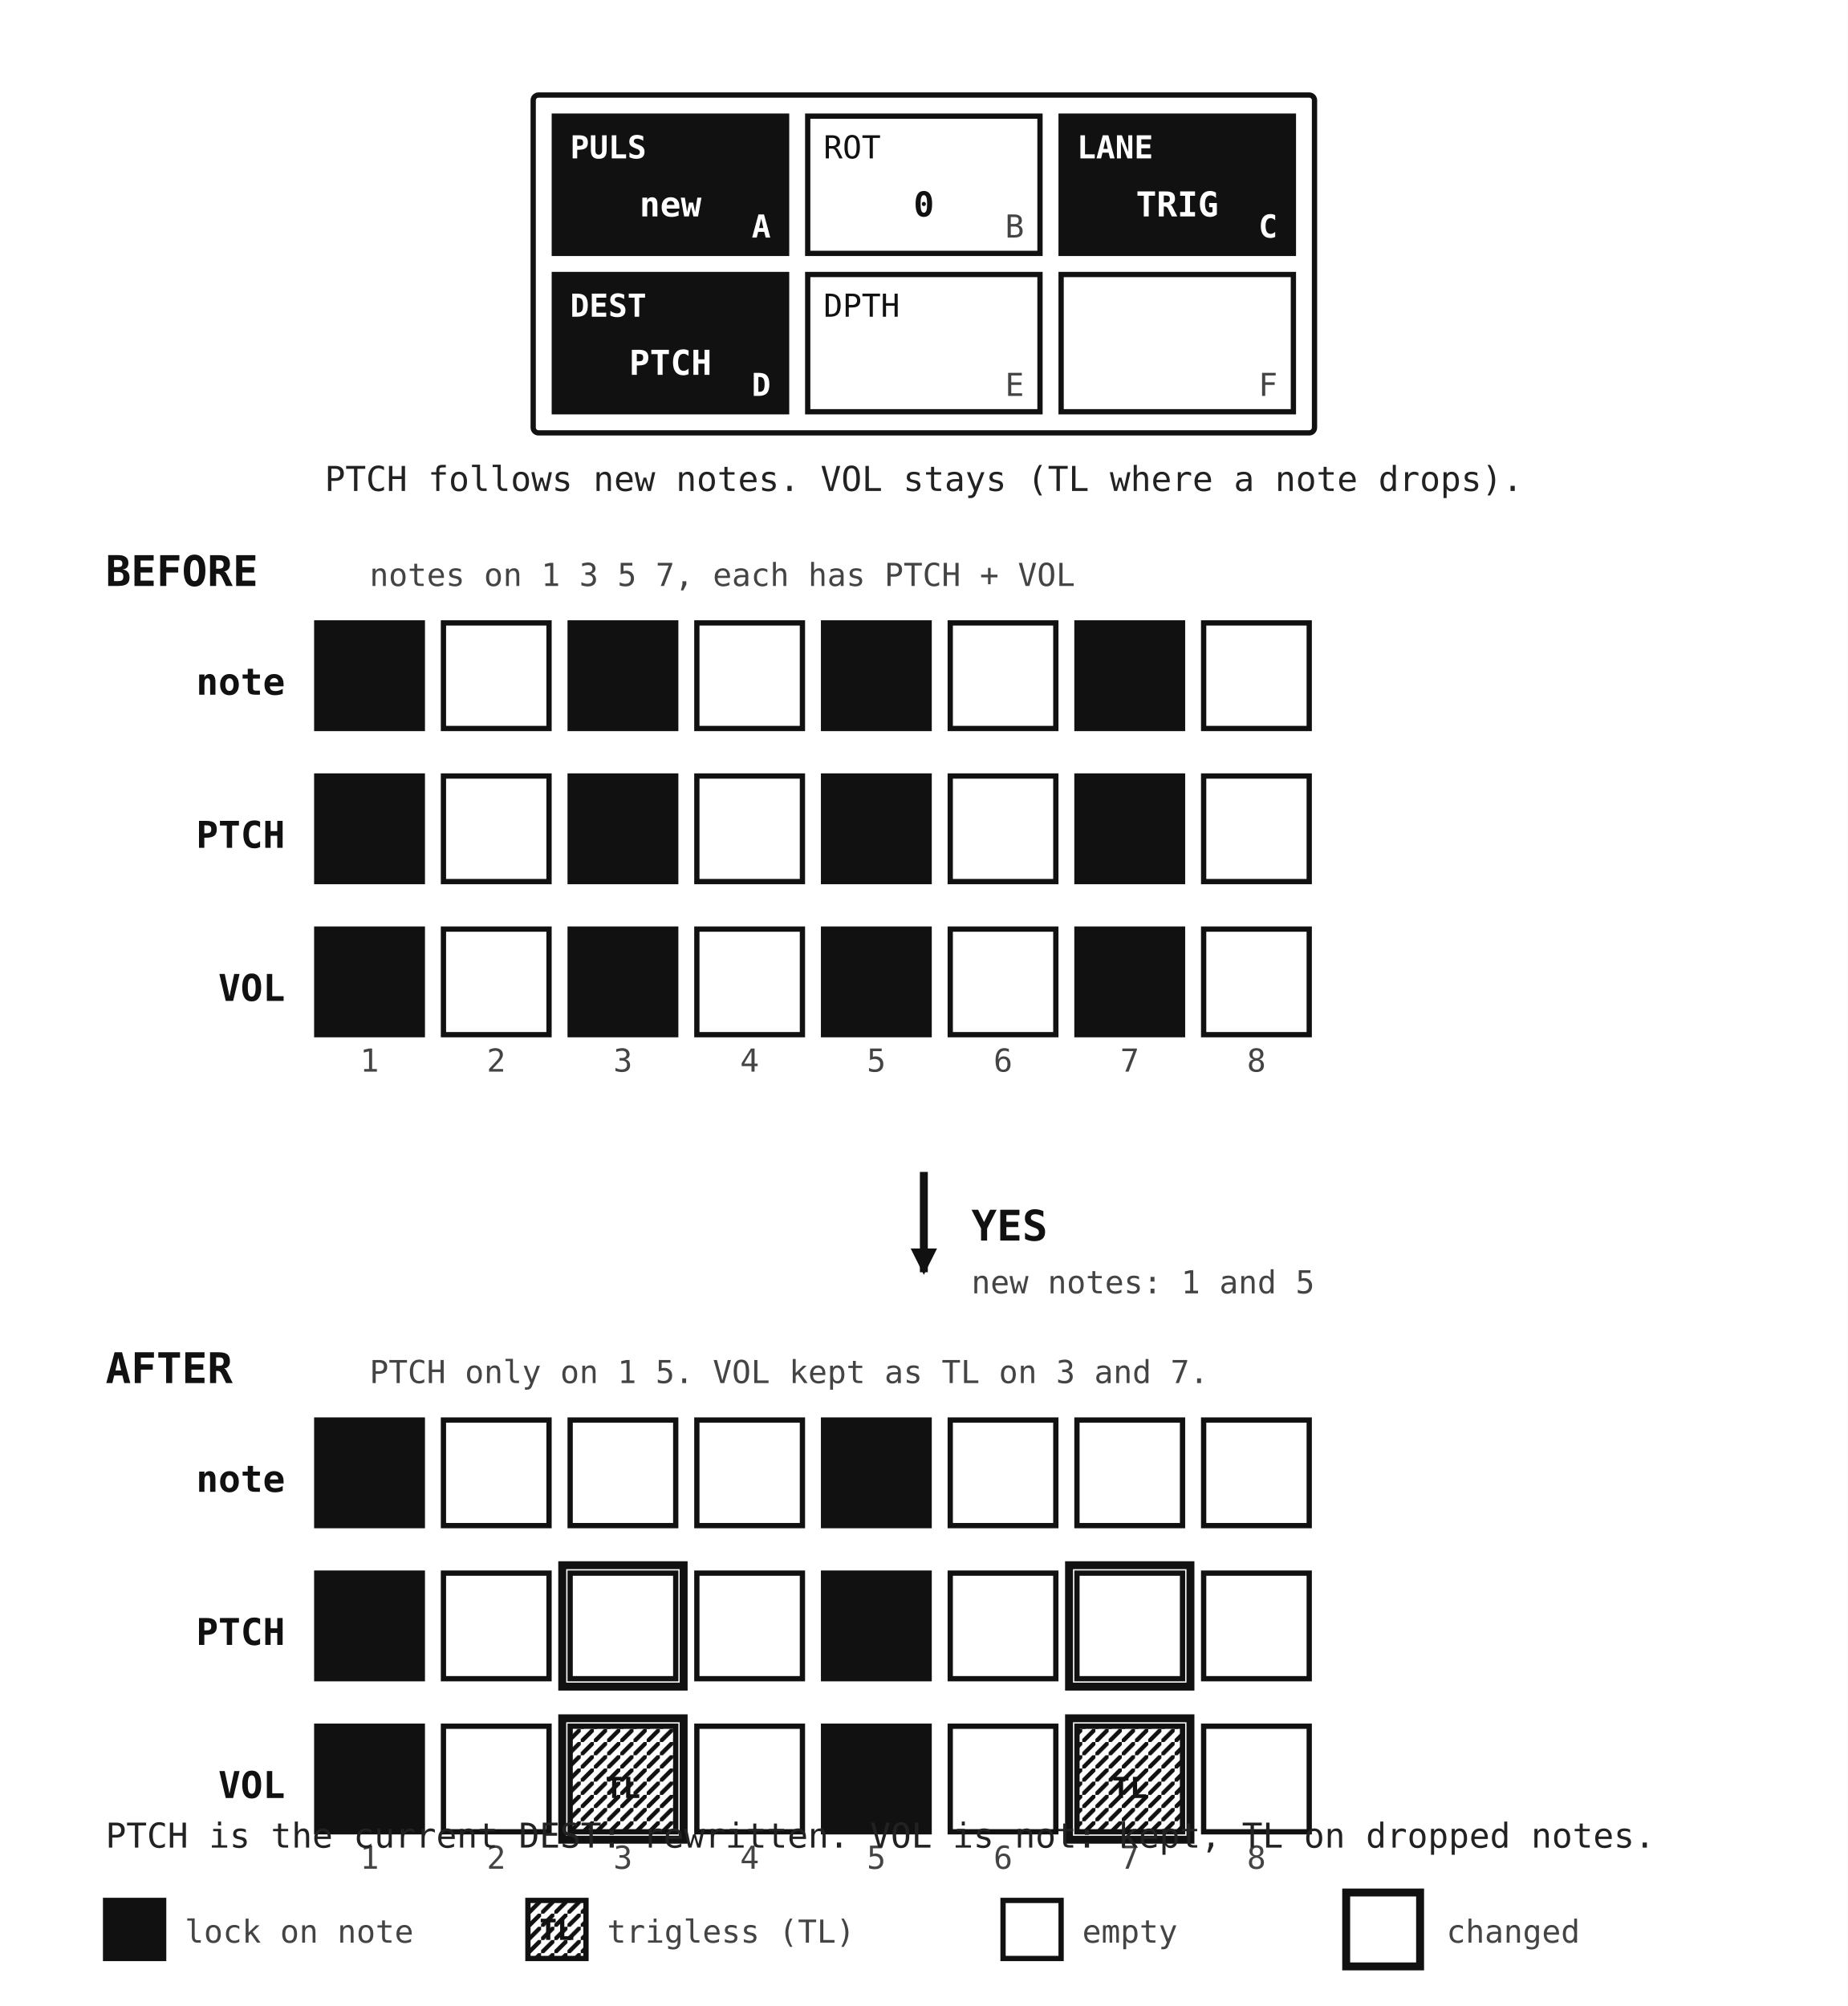
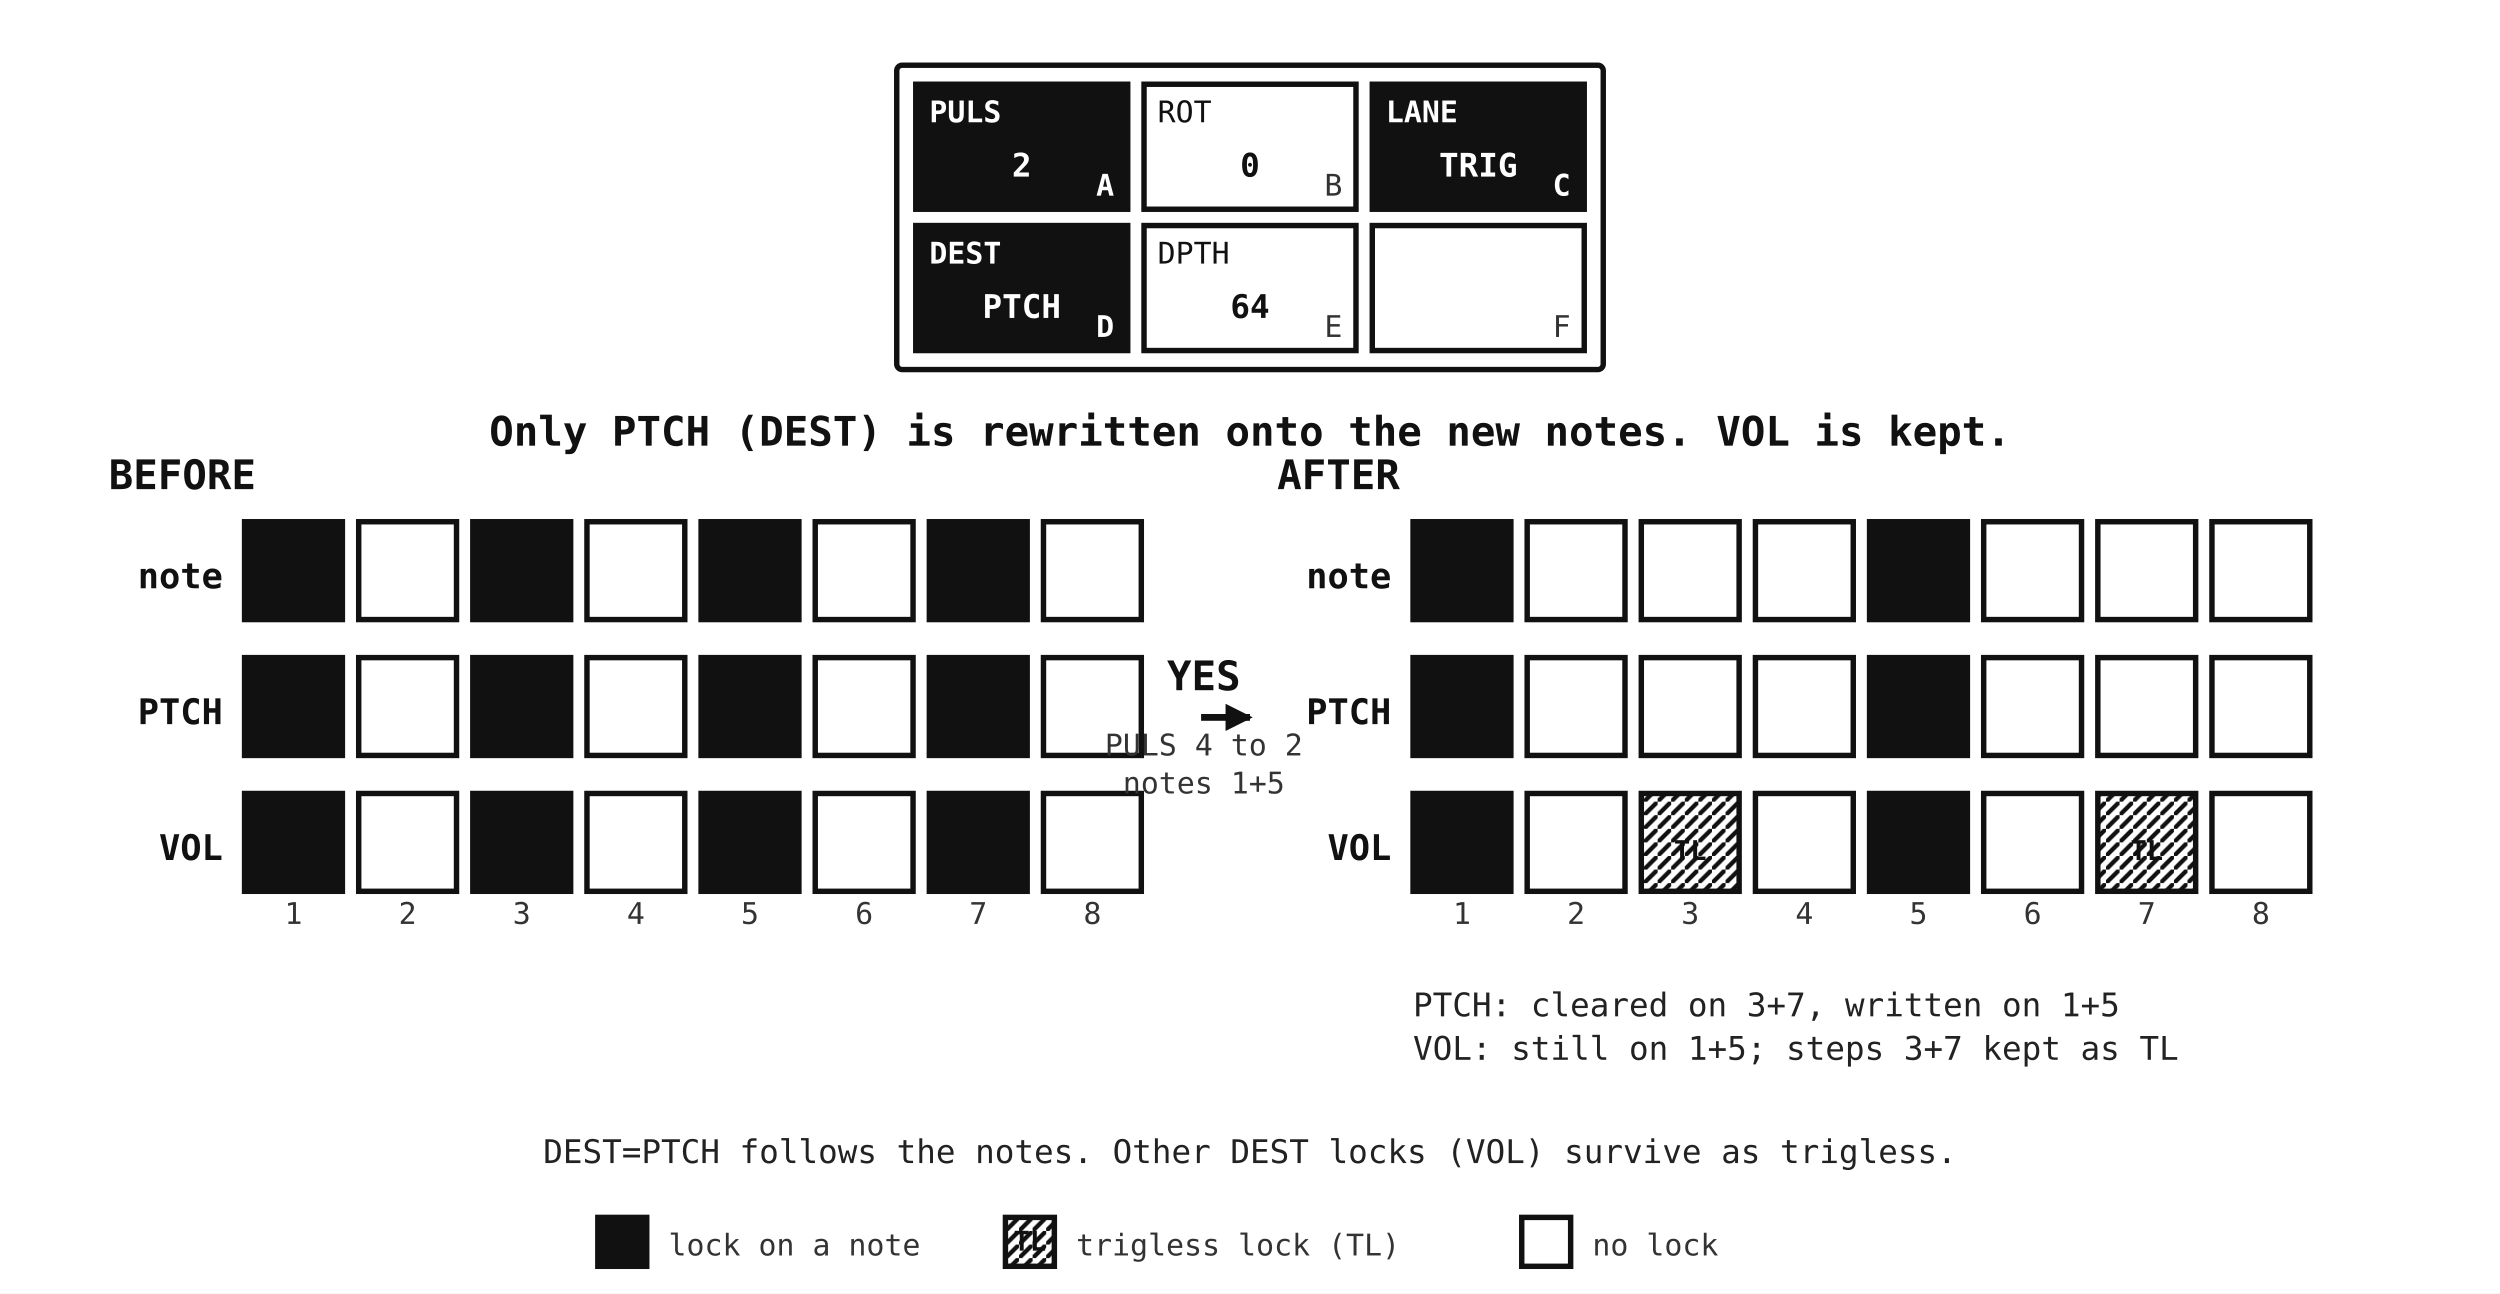
- <svg xmlns="http://www.w3.org/2000/svg" viewBox="0 0 700 760" role="img">
-   <rect width="700" height="760" fill="#fff" />
+ <svg xmlns="http://www.w3.org/2000/svg" viewBox="0 0 920 476" role="img">
+   <rect width="920" height="476" fill="#fff" />
  <defs>
    <pattern id="hatch" patternUnits="userSpaceOnUse" width="5" height="5">
      <path d="M0 5 L5 0" stroke="#111" stroke-width="1.6" />
    </pattern>
    <marker id="a" markerUnits="userSpaceOnUse" viewBox="0 0 10 10" refX="9" refY="5" markerWidth="10" markerHeight="10" orient="auto">
      <path d="M0 0 L10 5 L0 10 Z" fill="#111" />
    </marker>
  </defs>
  <style>
-     .t { font: 16px ui-monospace, Menlo, Consolas, monospace; fill:#111; font-weight:700; }
-     .t-sm { font: 13px ui-monospace, Menlo, Consolas, monospace; fill:#222; }
-     .t-xs { font: 12px ui-monospace, Menlo, Consolas, monospace; fill:#444; }
-     .lab { font: 14px ui-monospace, Menlo, Consolas, monospace; fill:#111; font-weight:700; }
-     .tl { font: 11px ui-monospace, Menlo, Consolas, monospace; fill:#111; font-weight:700; }
-     .kn { font: 12px ui-monospace, Menlo, Consolas, monospace; fill:#111; }
-     .kn-inv { font: 12px ui-monospace, Menlo, Consolas, monospace; fill:#fff; font-weight:700; }
-     .kn-val { font: 13px ui-monospace, Menlo, Consolas, monospace; fill:#111; font-weight:700; }
-     .kn-val-inv { font: 13px ui-monospace, Menlo, Consolas, monospace; fill:#fff; font-weight:700; }
-     .arr { fill:none; stroke:#111; stroke-width:3; marker-end:url(#a); }
-     .ring { fill:none; stroke:#111; stroke-width:3; }
+     .t { font: 15px ui-monospace, Menlo, Consolas, monospace; fill:#111; font-weight:700; }
+     .t-sm { font: 12px ui-monospace, Menlo, Consolas, monospace; fill:#222; }
+     .t-xs { font: 11px ui-monospace, Menlo, Consolas, monospace; fill:#333; }
+     .lab { font: 13px ui-monospace, Menlo, Consolas, monospace; fill:#111; font-weight:700; }
+     .tl { font: 10px ui-monospace, Menlo, Consolas, monospace; fill:#111; font-weight:700; }
+     .kn { font: 11px ui-monospace, Menlo, Consolas, monospace; fill:#111; }
+     .kn-inv { font: 11px ui-monospace, Menlo, Consolas, monospace; fill:#fff; font-weight:700; }
+     .kn-val { font: 12px ui-monospace, Menlo, Consolas, monospace; fill:#111; font-weight:700; }
+     .kn-val-inv { font: 12px ui-monospace, Menlo, Consolas, monospace; fill:#fff; font-weight:700; }
+     .tag { font: 11px ui-monospace, Menlo, Consolas, monospace; fill:#111; font-weight:700; }
+     .arr { fill:none; stroke:#111; stroke-width:2.5; marker-end:url(#a); }
    .panel { fill:#fff; stroke:#111; stroke-width:2; }
+     .box { fill:#fff; stroke:#111; stroke-width:2; }
  </style>
-   <rect class="panel" x="202" y="36" width="296" height="128" rx="2" />
-   <rect x="210" y="44" width="88" height="52" fill="#111" stroke="#111" stroke-width="2" />
-   <text class="kn-inv" x="216" y="60">PULS</text>
-   <text class="kn-val-inv" x="254.0" y="82" text-anchor="middle">new</text>
-   <text class="kn-inv" x="292" y="90" text-anchor="end">A</text>
-   <rect x="306" y="44" width="88" height="52" fill="#fff" stroke="#111" stroke-width="2" />
-   <text class="kn" x="312" y="60">ROT</text>
-   <text class="kn-val" x="350.0" y="82" text-anchor="middle">0</text>
-   <text class="t-xs" x="388" y="90" text-anchor="end">B</text>
-   <rect x="402" y="44" width="88" height="52" fill="#111" stroke="#111" stroke-width="2" />
-   <text class="kn-inv" x="408" y="60">LANE</text>
-   <text class="kn-val-inv" x="446.0" y="82" text-anchor="middle">TRIG</text>
-   <text class="kn-inv" x="484" y="90" text-anchor="end">C</text>
-   <rect x="210" y="104" width="88" height="52" fill="#111" stroke="#111" stroke-width="2" />
-   <text class="kn-inv" x="216" y="120">DEST</text>
-   <text class="kn-val-inv" x="254.0" y="142" text-anchor="middle">PTCH</text>
-   <text class="kn-inv" x="292" y="150" text-anchor="end">D</text>
-   <rect x="306" y="104" width="88" height="52" fill="#fff" stroke="#111" stroke-width="2" />
-   <text class="kn" x="312" y="120">DPTH</text>
-   <text class="kn-val" x="350.0" y="142" text-anchor="middle" />
-   <text class="t-xs" x="388" y="150" text-anchor="end">E</text>
-   <rect x="402" y="104" width="88" height="52" fill="#fff" stroke="#111" stroke-width="2" />
-   <text class="t-xs" x="484" y="150" text-anchor="end">F</text>
-   <text class="t-sm" x="350.0" y="186" text-anchor="middle">PTCH follows new notes. VOL stays (TL where a note drops).</text>
-   <text class="t" x="40" y="222">BEFORE</text>
-   <text class="t-xs" x="140" y="222">notes on 1 3 5 7, each has PTCH + VOL</text>
-   <text class="lab" x="108" y="263.2" text-anchor="end">note</text>
-   <rect x="120" y="236" width="40" height="40" fill="#111" stroke="#111" stroke-width="2" />
-   <rect x="168" y="236" width="40" height="40" fill="#fff" stroke="#111" stroke-width="2" />
-   <rect x="216" y="236" width="40" height="40" fill="#111" stroke="#111" stroke-width="2" />
-   <rect x="264" y="236" width="40" height="40" fill="#fff" stroke="#111" stroke-width="2" />
-   <rect x="312" y="236" width="40" height="40" fill="#111" stroke="#111" stroke-width="2" />
-   <rect x="360" y="236" width="40" height="40" fill="#fff" stroke="#111" stroke-width="2" />
-   <rect x="408" y="236" width="40" height="40" fill="#111" stroke="#111" stroke-width="2" />
-   <rect x="456" y="236" width="40" height="40" fill="#fff" stroke="#111" stroke-width="2" />
-   <text class="lab" x="108" y="321.2" text-anchor="end">PTCH</text>
-   <rect x="120" y="294" width="40" height="40" fill="#111" stroke="#111" stroke-width="2" />
-   <rect x="168" y="294" width="40" height="40" fill="#fff" stroke="#111" stroke-width="2" />
-   <rect x="216" y="294" width="40" height="40" fill="#111" stroke="#111" stroke-width="2" />
-   <rect x="264" y="294" width="40" height="40" fill="#fff" stroke="#111" stroke-width="2" />
-   <rect x="312" y="294" width="40" height="40" fill="#111" stroke="#111" stroke-width="2" />
-   <rect x="360" y="294" width="40" height="40" fill="#fff" stroke="#111" stroke-width="2" />
-   <rect x="408" y="294" width="40" height="40" fill="#111" stroke="#111" stroke-width="2" />
-   <rect x="456" y="294" width="40" height="40" fill="#fff" stroke="#111" stroke-width="2" />
-   <text class="lab" x="108" y="379.2" text-anchor="end">VOL</text>
-   <rect x="120" y="352" width="40" height="40" fill="#111" stroke="#111" stroke-width="2" />
-   <rect x="168" y="352" width="40" height="40" fill="#fff" stroke="#111" stroke-width="2" />
-   <rect x="216" y="352" width="40" height="40" fill="#111" stroke="#111" stroke-width="2" />
-   <rect x="264" y="352" width="40" height="40" fill="#fff" stroke="#111" stroke-width="2" />
-   <rect x="312" y="352" width="40" height="40" fill="#111" stroke="#111" stroke-width="2" />
-   <rect x="360" y="352" width="40" height="40" fill="#fff" stroke="#111" stroke-width="2" />
-   <rect x="408" y="352" width="40" height="40" fill="#111" stroke="#111" stroke-width="2" />
-   <rect x="456" y="352" width="40" height="40" fill="#fff" stroke="#111" stroke-width="2" />
-   <text class="t-xs" x="140.0" y="406" text-anchor="middle">1</text>
-   <text class="t-xs" x="188.0" y="406" text-anchor="middle">2</text>
-   <text class="t-xs" x="236.0" y="406" text-anchor="middle">3</text>
-   <text class="t-xs" x="284.0" y="406" text-anchor="middle">4</text>
-   <text class="t-xs" x="332.0" y="406" text-anchor="middle">5</text>
-   <text class="t-xs" x="380.0" y="406" text-anchor="middle">6</text>
-   <text class="t-xs" x="428.0" y="406" text-anchor="middle">7</text>
-   <text class="t-xs" x="476.0" y="406" text-anchor="middle">8</text>
-   <line class="arr" x1="350.0" y1="444" x2="350.0" y2="482" />
-   <text class="t" x="368.0" y="470">YES</text>
-   <text class="t-xs" x="368.0" y="490">new notes: 1 and 5</text>
-   <text class="t" x="40" y="524">AFTER</text>
-   <text class="t-xs" x="140" y="524">PTCH only on 1 5. VOL kept as TL on 3 and 7.</text>
-   <text class="lab" x="108" y="565.2" text-anchor="end">note</text>
-   <rect x="120" y="538" width="40" height="40" fill="#111" stroke="#111" stroke-width="2" />
-   <rect x="168" y="538" width="40" height="40" fill="#fff" stroke="#111" stroke-width="2" />
-   <rect x="216" y="538" width="40" height="40" fill="#fff" stroke="#111" stroke-width="2" />
-   <rect x="264" y="538" width="40" height="40" fill="#fff" stroke="#111" stroke-width="2" />
-   <rect x="312" y="538" width="40" height="40" fill="#111" stroke="#111" stroke-width="2" />
-   <rect x="360" y="538" width="40" height="40" fill="#fff" stroke="#111" stroke-width="2" />
-   <rect x="408" y="538" width="40" height="40" fill="#fff" stroke="#111" stroke-width="2" />
-   <rect x="456" y="538" width="40" height="40" fill="#fff" stroke="#111" stroke-width="2" />
-   <text class="lab" x="108" y="623.2" text-anchor="end">PTCH</text>
-   <rect x="120" y="596" width="40" height="40" fill="#111" stroke="#111" stroke-width="2" />
-   <rect x="168" y="596" width="40" height="40" fill="#fff" stroke="#111" stroke-width="2" />
-   <rect x="216" y="596" width="40" height="40" fill="#fff" stroke="#111" stroke-width="2" />
-   <rect class="ring" x="213" y="593" width="46" height="46" />
-   <rect x="264" y="596" width="40" height="40" fill="#fff" stroke="#111" stroke-width="2" />
-   <rect x="312" y="596" width="40" height="40" fill="#111" stroke="#111" stroke-width="2" />
-   <rect x="360" y="596" width="40" height="40" fill="#fff" stroke="#111" stroke-width="2" />
-   <rect x="408" y="596" width="40" height="40" fill="#fff" stroke="#111" stroke-width="2" />
-   <rect class="ring" x="405" y="593" width="46" height="46" />
-   <rect x="456" y="596" width="40" height="40" fill="#fff" stroke="#111" stroke-width="2" />
-   <text class="lab" x="108" y="681.2" text-anchor="end">VOL</text>
-   <rect x="120" y="654" width="40" height="40" fill="#111" stroke="#111" stroke-width="2" />
-   <rect x="168" y="654" width="40" height="40" fill="#fff" stroke="#111" stroke-width="2" />
-   <rect x="216" y="654" width="40" height="40" fill="url(#hatch)" stroke="#111" stroke-width="2" />
-   <text class="tl" x="236.0" y="681.2" text-anchor="middle">TL</text>
-   <rect class="ring" x="213" y="651" width="46" height="46" />
-   <rect x="264" y="654" width="40" height="40" fill="#fff" stroke="#111" stroke-width="2" />
-   <rect x="312" y="654" width="40" height="40" fill="#111" stroke="#111" stroke-width="2" />
-   <rect x="360" y="654" width="40" height="40" fill="#fff" stroke="#111" stroke-width="2" />
-   <rect x="408" y="654" width="40" height="40" fill="url(#hatch)" stroke="#111" stroke-width="2" />
-   <text class="tl" x="428.0" y="681.2" text-anchor="middle">TL</text>
-   <rect class="ring" x="405" y="651" width="46" height="46" />
-   <rect x="456" y="654" width="40" height="40" fill="#fff" stroke="#111" stroke-width="2" />
-   <text class="t-xs" x="140.0" y="708" text-anchor="middle">1</text>
-   <text class="t-xs" x="188.0" y="708" text-anchor="middle">2</text>
-   <text class="t-xs" x="236.0" y="708" text-anchor="middle">3</text>
-   <text class="t-xs" x="284.0" y="708" text-anchor="middle">4</text>
-   <text class="t-xs" x="332.0" y="708" text-anchor="middle">5</text>
-   <text class="t-xs" x="380.0" y="708" text-anchor="middle">6</text>
-   <text class="t-xs" x="428.0" y="708" text-anchor="middle">7</text>
-   <text class="t-xs" x="476.0" y="708" text-anchor="middle">8</text>
-   <text class="t-sm" x="40" y="700">PTCH is the current DEST: rewritten. VOL is not: kept, TL on dropped notes.</text>
-   <g transform="translate(40,720)">
-     <rect x="0" y="0" width="22" height="22" fill="#111" stroke="#111" stroke-width="2" />
-     <text class="t-xs" x="30" y="16">lock on note</text>
-     <rect x="160" y="0" width="22" height="22" fill="url(#hatch)" stroke="#111" stroke-width="2" />
-     <text class="tl" x="171.0" y="14.96" text-anchor="middle">TL</text>
-     <text class="t-xs" x="190" y="16">trigless (TL)</text>
-     <rect x="340" y="0" width="22" height="22" fill="#fff" stroke="#111" stroke-width="2" />
-     <text class="t-xs" x="370" y="16">empty</text>
-     <rect class="ring" x="470" y="-3" width="28" height="28" />
-     <text class="t-xs" x="508" y="16">changed</text>
+   <rect class="panel" x="330" y="24" width="260" height="112" rx="2" />
+   <rect x="337" y="31" width="78" height="46" fill="#111" stroke="#111" stroke-width="2" />
+   <text class="kn-inv" x="342" y="45">PULS</text>
+   <text class="kn-val-inv" x="376.0" y="65" text-anchor="middle">2</text>
+   <text class="kn-inv" x="410" y="72" text-anchor="end">A</text>
+   <rect x="421" y="31" width="78" height="46" fill="#fff" stroke="#111" stroke-width="2" />
+   <text class="kn" x="426" y="45">ROT</text>
+   <text class="kn-val" x="460.0" y="65" text-anchor="middle">0</text>
+   <text class="t-xs" x="494" y="72" text-anchor="end">B</text>
+   <rect x="505" y="31" width="78" height="46" fill="#111" stroke="#111" stroke-width="2" />
+   <text class="kn-inv" x="510" y="45">LANE</text>
+   <text class="kn-val-inv" x="544.0" y="65" text-anchor="middle">TRIG</text>
+   <text class="kn-inv" x="578" y="72" text-anchor="end">C</text>
+   <rect x="337" y="83" width="78" height="46" fill="#111" stroke="#111" stroke-width="2" />
+   <text class="kn-inv" x="342" y="97">DEST</text>
+   <text class="kn-val-inv" x="376.0" y="117" text-anchor="middle">PTCH</text>
+   <text class="kn-inv" x="410" y="124" text-anchor="end">D</text>
+   <rect x="421" y="83" width="78" height="46" fill="#fff" stroke="#111" stroke-width="2" />
+   <text class="kn" x="426" y="97">DPTH</text>
+   <text class="kn-val" x="460.0" y="117" text-anchor="middle">64</text>
+   <text class="t-xs" x="494" y="124" text-anchor="end">E</text>
+   <rect x="505" y="83" width="78" height="46" fill="#fff" stroke="#111" stroke-width="2" />
+   <text class="t-xs" x="578" y="124" text-anchor="end">F</text>
+   <text class="t" x="460.0" y="164" text-anchor="middle">Only PTCH (DEST) is rewritten onto the new notes. VOL is kept.</text>
+   <text class="t" x="40" y="180">BEFORE</text>
+   <text class="t" x="470" y="180">AFTER</text>
+   <text class="lab" x="82" y="216.48" text-anchor="end">note</text>
+   <rect x="90" y="192" width="36" height="36" fill="#111" stroke="#111" stroke-width="2" />
+   <rect x="132" y="192" width="36" height="36" fill="#fff" stroke="#111" stroke-width="2" />
+   <rect x="174" y="192" width="36" height="36" fill="#111" stroke="#111" stroke-width="2" />
+   <rect x="216" y="192" width="36" height="36" fill="#fff" stroke="#111" stroke-width="2" />
+   <rect x="258" y="192" width="36" height="36" fill="#111" stroke="#111" stroke-width="2" />
+   <rect x="300" y="192" width="36" height="36" fill="#fff" stroke="#111" stroke-width="2" />
+   <rect x="342" y="192" width="36" height="36" fill="#111" stroke="#111" stroke-width="2" />
+   <rect x="384" y="192" width="36" height="36" fill="#fff" stroke="#111" stroke-width="2" />
+   <text class="lab" x="82" y="266.48" text-anchor="end">PTCH</text>
+   <rect x="90" y="242" width="36" height="36" fill="#111" stroke="#111" stroke-width="2" />
+   <rect x="132" y="242" width="36" height="36" fill="#fff" stroke="#111" stroke-width="2" />
+   <rect x="174" y="242" width="36" height="36" fill="#111" stroke="#111" stroke-width="2" />
+   <rect x="216" y="242" width="36" height="36" fill="#fff" stroke="#111" stroke-width="2" />
+   <rect x="258" y="242" width="36" height="36" fill="#111" stroke="#111" stroke-width="2" />
+   <rect x="300" y="242" width="36" height="36" fill="#fff" stroke="#111" stroke-width="2" />
+   <rect x="342" y="242" width="36" height="36" fill="#111" stroke="#111" stroke-width="2" />
+   <rect x="384" y="242" width="36" height="36" fill="#fff" stroke="#111" stroke-width="2" />
+   <text class="lab" x="82" y="316.48" text-anchor="end">VOL</text>
+   <rect x="90" y="292" width="36" height="36" fill="#111" stroke="#111" stroke-width="2" />
+   <rect x="132" y="292" width="36" height="36" fill="#fff" stroke="#111" stroke-width="2" />
+   <rect x="174" y="292" width="36" height="36" fill="#111" stroke="#111" stroke-width="2" />
+   <rect x="216" y="292" width="36" height="36" fill="#fff" stroke="#111" stroke-width="2" />
+   <rect x="258" y="292" width="36" height="36" fill="#111" stroke="#111" stroke-width="2" />
+   <rect x="300" y="292" width="36" height="36" fill="#fff" stroke="#111" stroke-width="2" />
+   <rect x="342" y="292" width="36" height="36" fill="#111" stroke="#111" stroke-width="2" />
+   <rect x="384" y="292" width="36" height="36" fill="#fff" stroke="#111" stroke-width="2" />
+   <text class="t-xs" x="108.0" y="340" text-anchor="middle">1</text>
+   <text class="t-xs" x="150.0" y="340" text-anchor="middle">2</text>
+   <text class="t-xs" x="192.0" y="340" text-anchor="middle">3</text>
+   <text class="t-xs" x="234.0" y="340" text-anchor="middle">4</text>
+   <text class="t-xs" x="276.0" y="340" text-anchor="middle">5</text>
+   <text class="t-xs" x="318.0" y="340" text-anchor="middle">6</text>
+   <text class="t-xs" x="360.0" y="340" text-anchor="middle">7</text>
+   <text class="t-xs" x="402.0" y="340" text-anchor="middle">8</text>
+   <text class="lab" x="512" y="216.48" text-anchor="end">note</text>
+   <rect x="520" y="192" width="36" height="36" fill="#111" stroke="#111" stroke-width="2" />
+   <rect x="562" y="192" width="36" height="36" fill="#fff" stroke="#111" stroke-width="2" />
+   <rect x="604" y="192" width="36" height="36" fill="#fff" stroke="#111" stroke-width="2" />
+   <rect x="646" y="192" width="36" height="36" fill="#fff" stroke="#111" stroke-width="2" />
+   <rect x="688" y="192" width="36" height="36" fill="#111" stroke="#111" stroke-width="2" />
+   <rect x="730" y="192" width="36" height="36" fill="#fff" stroke="#111" stroke-width="2" />
+   <rect x="772" y="192" width="36" height="36" fill="#fff" stroke="#111" stroke-width="2" />
+   <rect x="814" y="192" width="36" height="36" fill="#fff" stroke="#111" stroke-width="2" />
+   <text class="lab" x="512" y="266.48" text-anchor="end">PTCH</text>
+   <rect x="520" y="242" width="36" height="36" fill="#111" stroke="#111" stroke-width="2" />
+   <rect x="562" y="242" width="36" height="36" fill="#fff" stroke="#111" stroke-width="2" />
+   <rect x="604" y="242" width="36" height="36" fill="#fff" stroke="#111" stroke-width="2" />
+   <rect x="646" y="242" width="36" height="36" fill="#fff" stroke="#111" stroke-width="2" />
+   <rect x="688" y="242" width="36" height="36" fill="#111" stroke="#111" stroke-width="2" />
+   <rect x="730" y="242" width="36" height="36" fill="#fff" stroke="#111" stroke-width="2" />
+   <rect x="772" y="242" width="36" height="36" fill="#fff" stroke="#111" stroke-width="2" />
+   <rect x="814" y="242" width="36" height="36" fill="#fff" stroke="#111" stroke-width="2" />
+   <text class="lab" x="512" y="316.48" text-anchor="end">VOL</text>
+   <rect x="520" y="292" width="36" height="36" fill="#111" stroke="#111" stroke-width="2" />
+   <rect x="562" y="292" width="36" height="36" fill="#fff" stroke="#111" stroke-width="2" />
+   <rect x="604" y="292" width="36" height="36" fill="url(#hatch)" stroke="#111" stroke-width="2" />
+   <text class="tl" x="622.0" y="316.48" text-anchor="middle">TL</text>
+   <rect x="646" y="292" width="36" height="36" fill="#fff" stroke="#111" stroke-width="2" />
+   <rect x="688" y="292" width="36" height="36" fill="#111" stroke="#111" stroke-width="2" />
+   <rect x="730" y="292" width="36" height="36" fill="#fff" stroke="#111" stroke-width="2" />
+   <rect x="772" y="292" width="36" height="36" fill="url(#hatch)" stroke="#111" stroke-width="2" />
+   <text class="tl" x="790.0" y="316.48" text-anchor="middle">TL</text>
+   <rect x="814" y="292" width="36" height="36" fill="#fff" stroke="#111" stroke-width="2" />
+   <text class="t-xs" x="538.0" y="340" text-anchor="middle">1</text>
+   <text class="t-xs" x="580.0" y="340" text-anchor="middle">2</text>
+   <text class="t-xs" x="622.0" y="340" text-anchor="middle">3</text>
+   <text class="t-xs" x="664.0" y="340" text-anchor="middle">4</text>
+   <text class="t-xs" x="706.0" y="340" text-anchor="middle">5</text>
+   <text class="t-xs" x="748.0" y="340" text-anchor="middle">6</text>
+   <text class="t-xs" x="790.0" y="340" text-anchor="middle">7</text>
+   <text class="t-xs" x="832.0" y="340" text-anchor="middle">8</text>
+   <line class="arr" x1="442" y1="264.0" x2="460" y2="264.0" />
+   <text class="t" x="443.0" y="254.0" text-anchor="middle">YES</text>
+   <text class="t-xs" x="443.0" y="278.0" text-anchor="middle">PULS 4 to 2</text>
+   <text class="t-xs" x="443.0" y="292.0" text-anchor="middle">notes 1+5</text>
+   <text class="t-sm" x="520" y="374">PTCH: cleared on 3+7, written on 1+5</text>
+   <text class="t-sm" x="520" y="390">VOL: still on 1+5; steps 3+7 kept as TL</text>
+   <text class="t-sm" x="460.0" y="428" text-anchor="middle">DEST=PTCH follows the notes. Other DEST locks (VOL) survive as trigless.</text>
+   <g transform="translate(220,448)">
+     <rect x="0" y="0" width="18" height="18" fill="#111" stroke="#111" stroke-width="2" />
+     <text class="t-xs" x="26" y="14">lock on a note</text>
+     <rect x="150" y="0" width="18" height="18" fill="url(#hatch)" stroke="#111" stroke-width="2" />
+     <text class="tl" x="159.0" y="12.24" text-anchor="middle">TL</text>
+     <text class="t-xs" x="176" y="14">trigless lock (TL)</text>
+     <rect x="340" y="0" width="18" height="18" fill="#fff" stroke="#111" stroke-width="2" />
+     <text class="t-xs" x="366" y="14">no lock</text>
  </g>
</svg>
